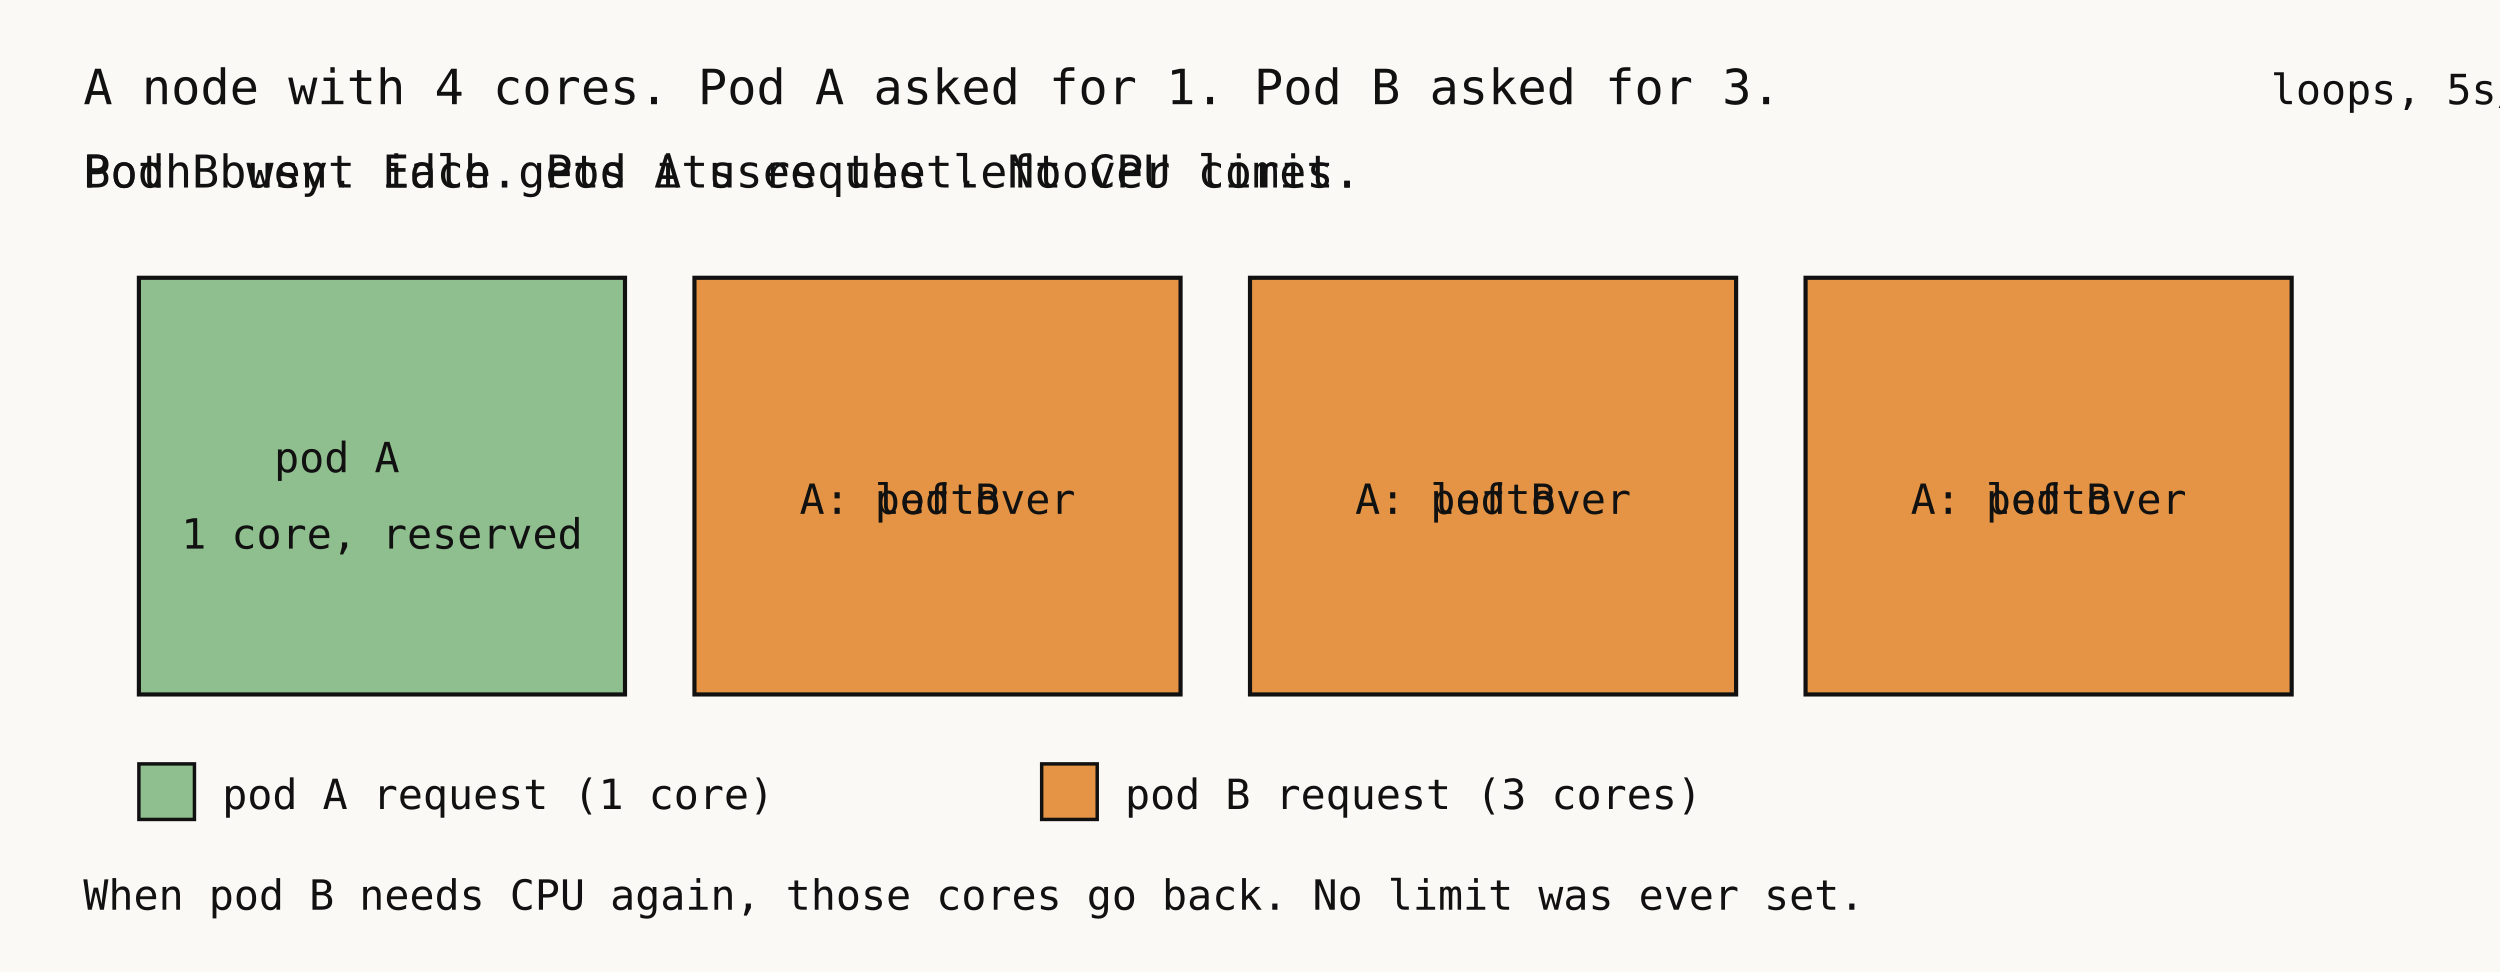
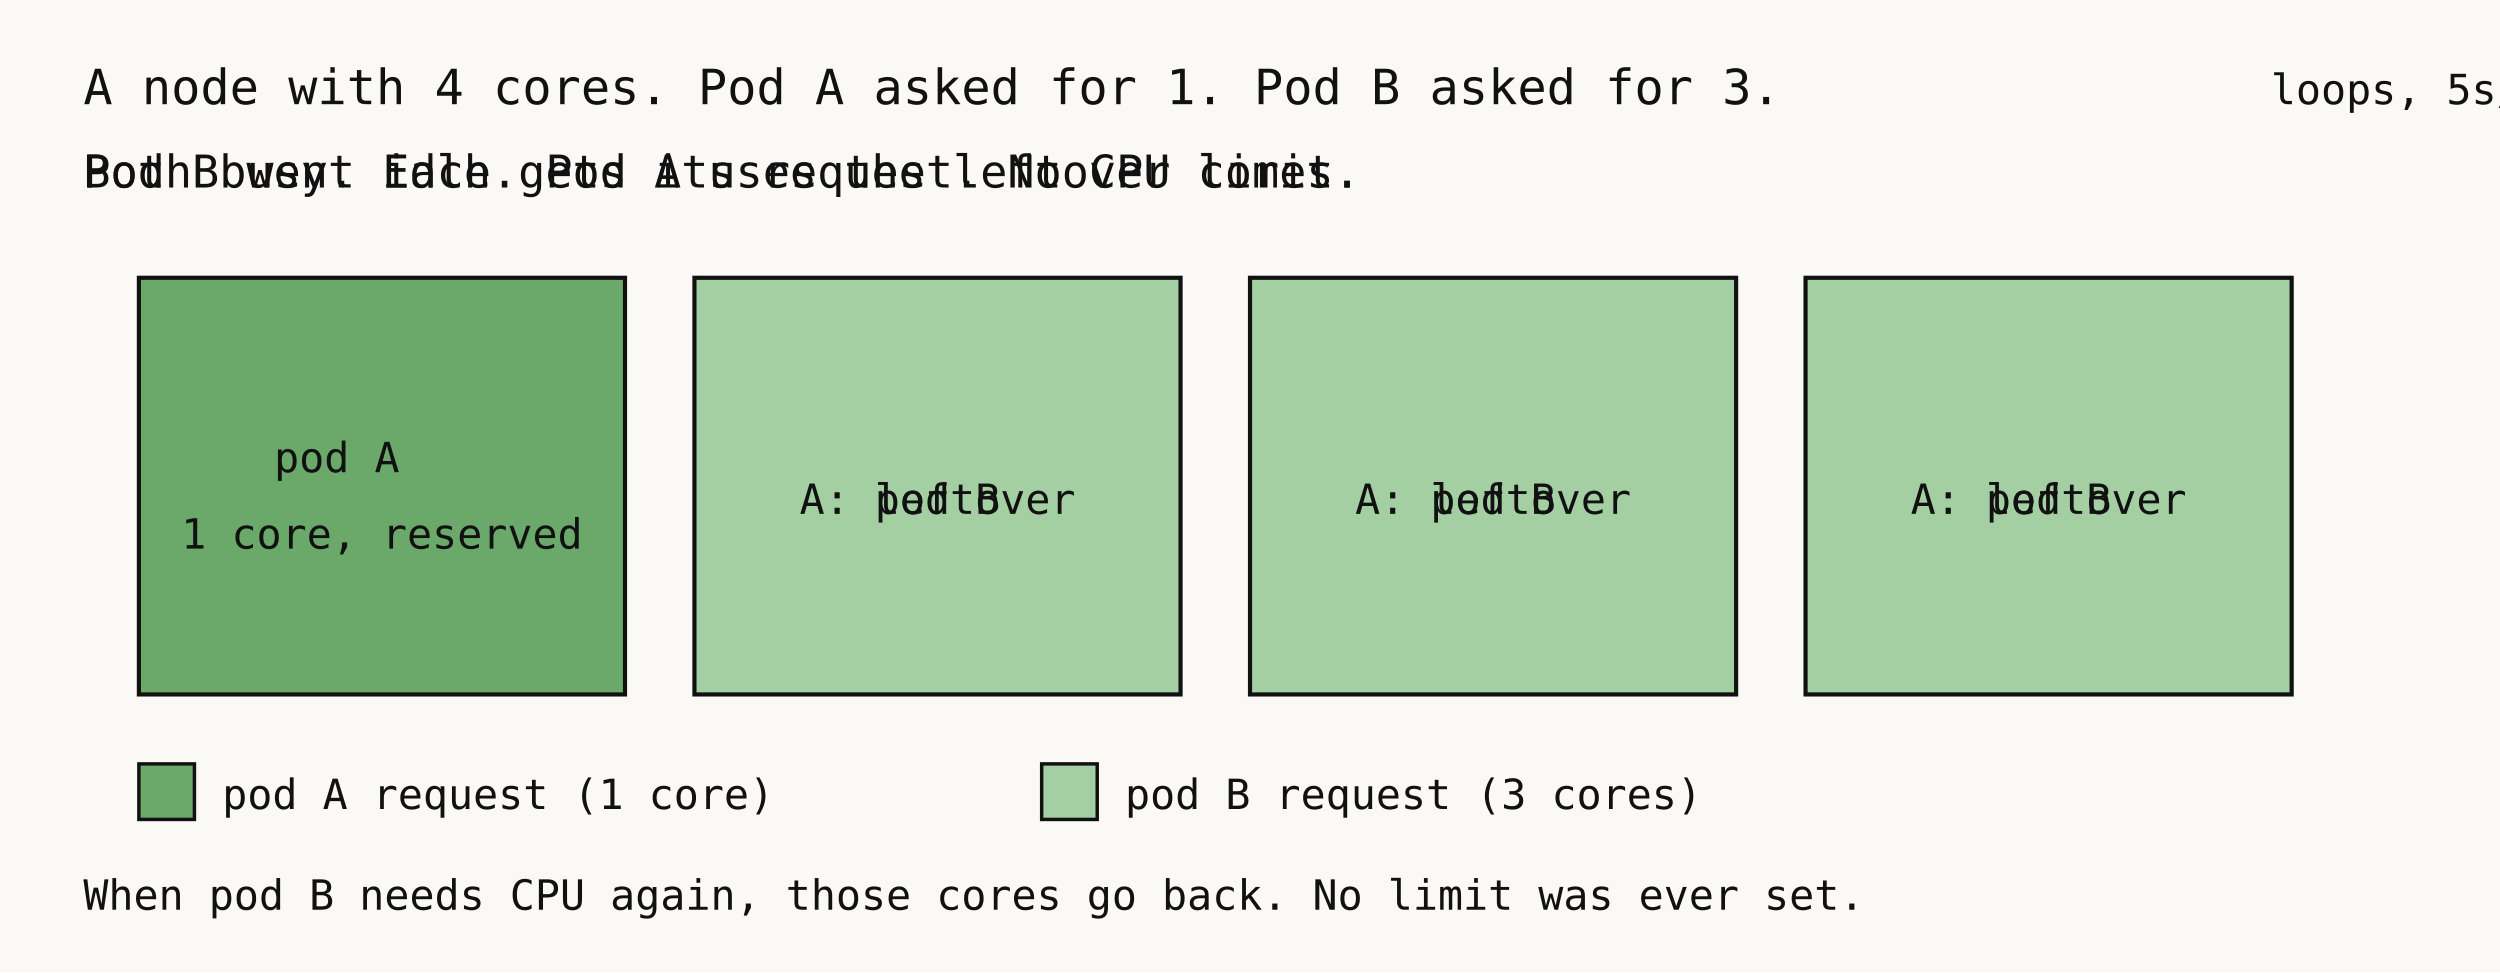
<svg xmlns="http://www.w3.org/2000/svg" width="720" height="280" viewBox="0 0 720 280">
  <style>
    text { font-family: ui-monospace, SFMono-Regular, Menlo, monospace; }
    .title { font-size: 14px; fill: #111; }
    .sub { font-size: 13px; fill: #111; }
    .tiny { font-size: 12px; fill: #111; }
    .core { stroke: #111; stroke-width: 1.2; }
    #capBusy { animation: first 10s linear infinite; }
    #capIdle { animation: second 10s linear infinite; }
    #c2, #c3, #c4 { animation: borrow 10s linear infinite; }
    #labB2, #labB3, #labB4 { animation: first 10s linear infinite; }
    #labA2, #labA3, #labA4 { animation: second 10s linear infinite; }
    @keyframes first {
      0%, 47% { opacity: 1; } 50%, 100% { opacity: 0; }
    }
    @keyframes second {
      0%, 47% { opacity: 0; } 50%, 100% { opacity: 1; }
    }
    @keyframes borrow {
-       0%, 47% { fill: #e49444; }
-       50%, 100% { fill: #8fbf8f; }
+       0%, 47% { fill: #a3cfa3; }
+       50%, 100% { fill: #6aa96a; }
    }
  </style>
  <rect width="720" height="280" fill="#faf9f6" />
  <text class="title" x="24" y="30">A node with 4 cores. Pod A asked for 1. Pod B asked for 3.</text>
  <text class="tiny" x="654" y="30" fill="#666">loops, 5s/step</text>
  <text id="capBusy" class="sub" x="24" y="54">Both busy. Each gets its request. No CPU limit.</text>
  <text id="capIdle" class="sub" x="24" y="54">Pod B went idle. Pod A uses the leftover cores.</text>
-   <rect class="core" x="40" y="80" width="140" height="120" fill="#8fbf8f" />
+   <rect class="core" x="40" y="80" width="140" height="120" fill="#6aa96a" />
  <text class="tiny" x="97" y="136" text-anchor="middle">pod A</text>
  <text class="tiny" x="110" y="158" text-anchor="middle">1 core, reserved</text>
-   <rect id="c2" class="core" x="200" y="80" width="140" height="120" fill="#e49444" />
+   <rect id="c2" class="core" x="200" y="80" width="140" height="120" fill="#a3cfa3" />
  <text id="labB2" class="tiny" x="270" y="148" text-anchor="middle">pod B</text>
  <text id="labA2" class="tiny" x="270" y="148" text-anchor="middle">A: leftover</text>
-   <rect id="c3" class="core" x="360" y="80" width="140" height="120" fill="#e49444" />
+   <rect id="c3" class="core" x="360" y="80" width="140" height="120" fill="#a3cfa3" />
  <text id="labB3" class="tiny" x="430" y="148" text-anchor="middle">pod B</text>
  <text id="labA3" class="tiny" x="430" y="148" text-anchor="middle">A: leftover</text>
-   <rect id="c4" class="core" x="520" y="80" width="140" height="120" fill="#e49444" />
+   <rect id="c4" class="core" x="520" y="80" width="140" height="120" fill="#a3cfa3" />
  <text id="labB4" class="tiny" x="590" y="148" text-anchor="middle">pod B</text>
  <text id="labA4" class="tiny" x="590" y="148" text-anchor="middle">A: leftover</text>
-   <rect x="40" y="220" width="16" height="16" fill="#8fbf8f" stroke="#111" />
+   <rect x="40" y="220" width="16" height="16" fill="#6aa96a" stroke="#111" />
  <text class="tiny" x="64" y="233">pod A request (1 core)</text>
-   <rect x="300" y="220" width="16" height="16" fill="#e49444" stroke="#111" />
+   <rect x="300" y="220" width="16" height="16" fill="#a3cfa3" stroke="#111" />
  <text class="tiny" x="324" y="233">pod B request (3 cores)</text>
  <text class="tiny" x="24" y="262">When pod B needs CPU again, those cores go back. No limit was ever set.</text>
</svg>
